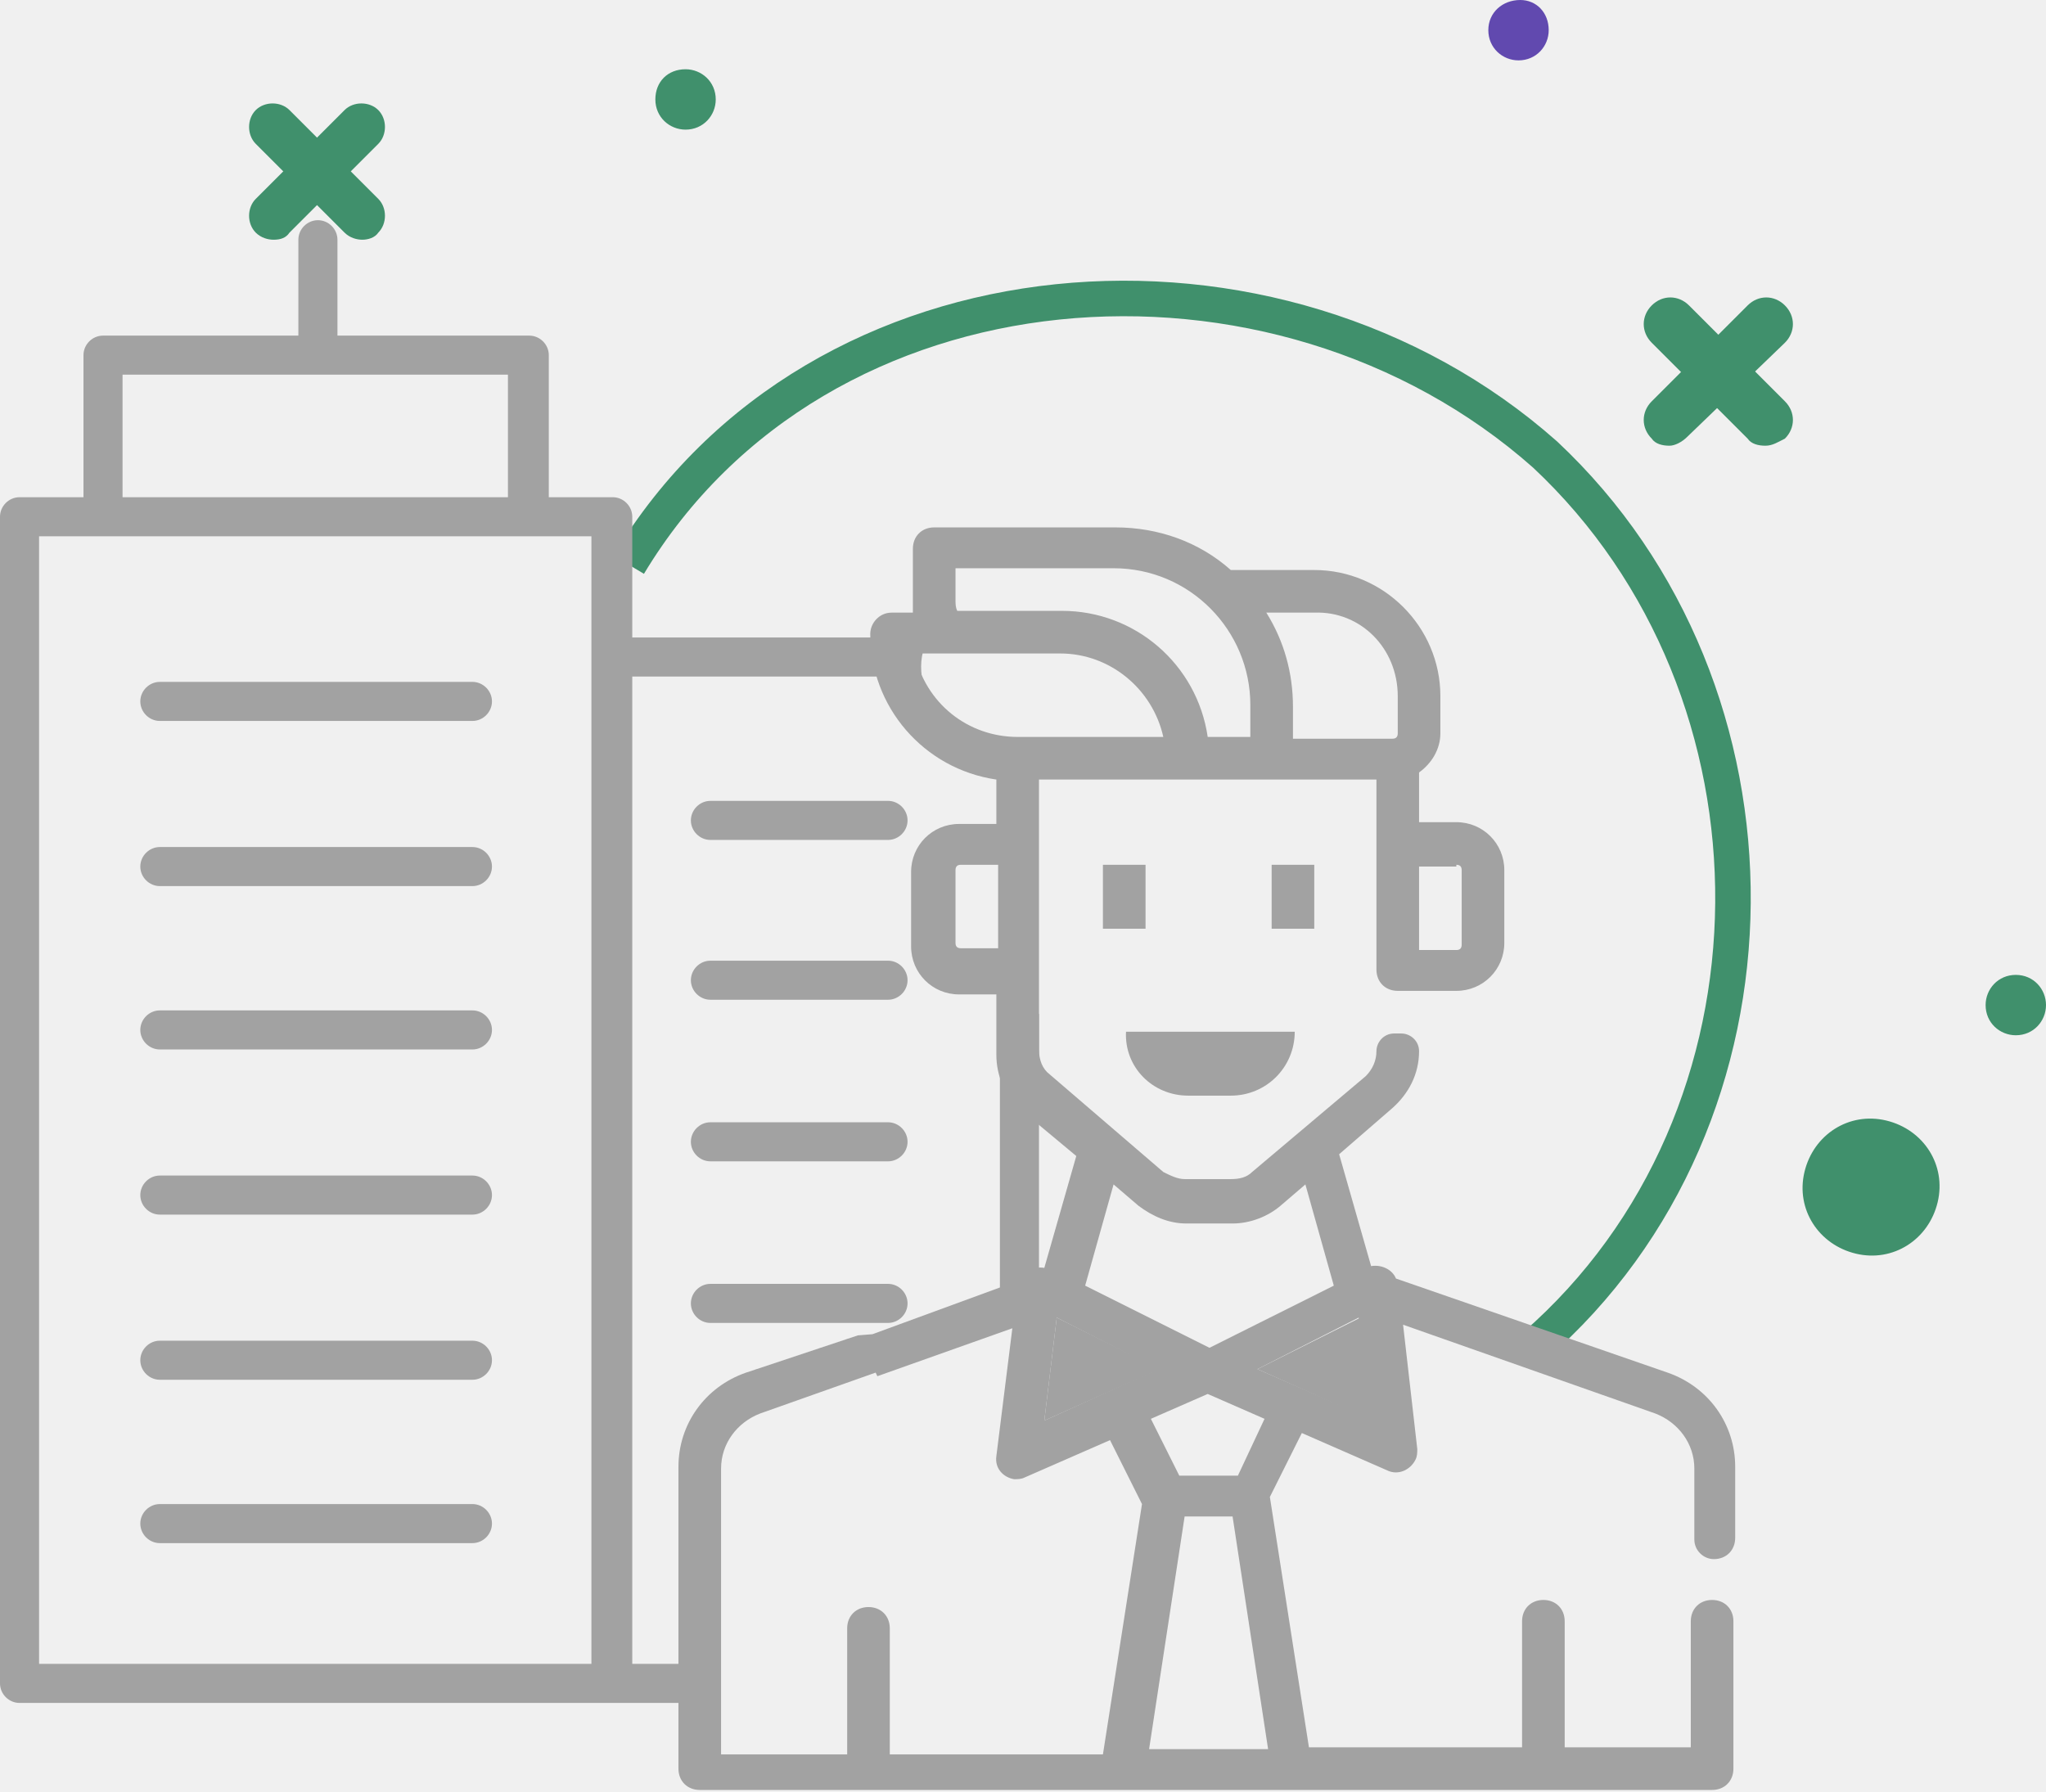
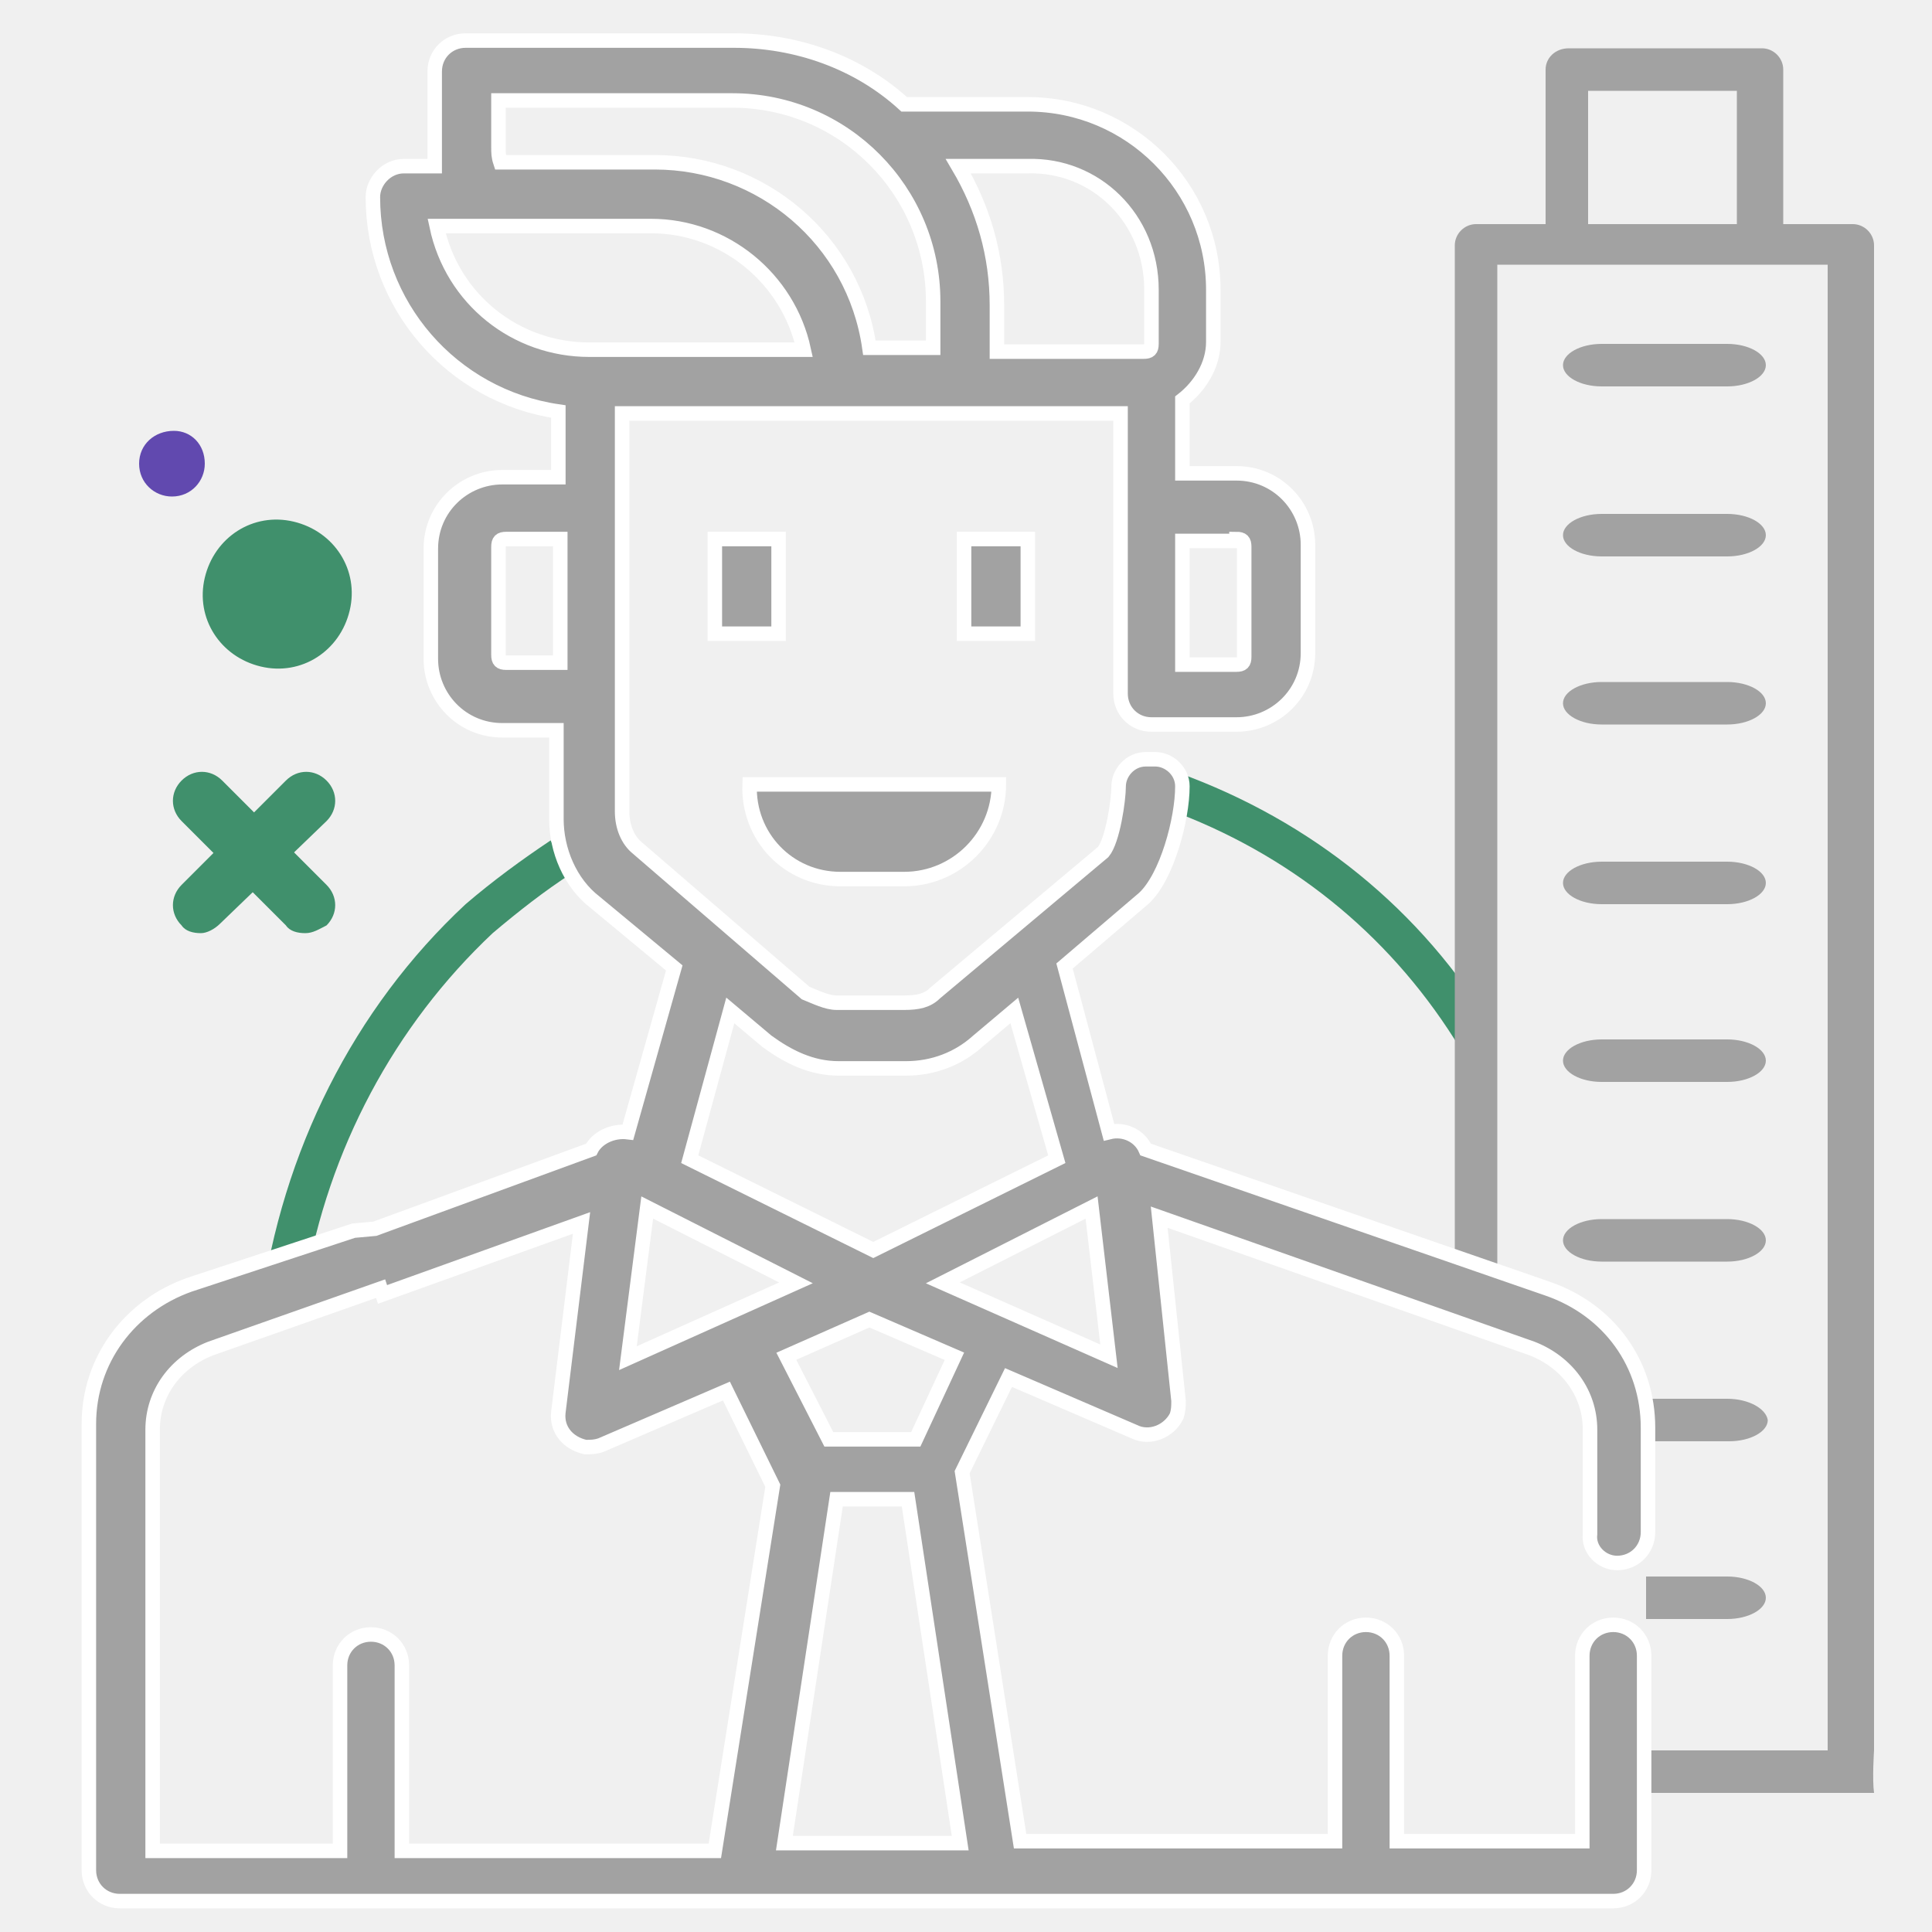
- <svg xmlns="http://www.w3.org/2000/svg" version="1.1" id="Layer_1" x="0px" y="0px" viewBox="0 0 115.2 100.9" style="enable-background:new 0 0 115.2 100.9;" xml:space="preserve">
+ <svg xmlns="http://www.w3.org/2000/svg" version="1.1" id="Layer_1" x="0px" y="0px" viewBox="0 0 100 100" style="enable-background:new 0 0 100 100;" xml:space="preserve">
  <style type="text/css">
	.st0{fill:#40906C;}
- 	.st1{fill:none;stroke:#40906C;stroke-width:2;stroke-miterlimit:10;}
- 	.st2{fill:#A2A2A2;}
+ 	.st1{fill:#A2A2A2;}
+ 	.st2{fill:#A2A2A2;stroke:#FFFFFF;stroke-width:0.75;stroke-miterlimit:10;}
	.st3{fill:#6149AF;}
</style>
+   <path class="st0" d="M98.3-13.9c0,0.9-0.7,1.7-1.7,1.7c-0.9,0-1.7-0.7-1.7-1.7c0-0.9,0.7-1.7,1.7-1.7C97.6-15.6,98.3-14.8,98.3-13.9  z" />
+   <path class="st0" d="M131.2,28.8c0,0.9-0.7,1.7-1.7,1.7c-0.9,0-1.7-0.7-1.7-1.7s0.7-1.7,1.7-1.7C130.4,27.1,131.2,27.8,131.2,28.8z" />
  <g>
-     <path class="st0" d="M115.2,56.6c0,0.9-0.7,1.7-1.7,1.7c-0.9,0-1.7-0.7-1.7-1.7c0-0.9,0.7-1.7,1.7-1.7   C114.5,54.9,115.2,55.7,115.2,56.6z" />
-     <path class="st0" d="M40.3,5.6c0,0.9-0.7,1.7-1.7,1.7c-0.9,0-1.7-0.7-1.7-1.7s0.7-1.7,1.7-1.7C39.5,3.9,40.3,4.6,40.3,5.6z" />
-     <path class="st1" d="M86.4,75.8c14.8-12.9,14.8-36.9,0.6-50.2C71.9,12.2,46.1,14,35.4,31.8" />
-     <path class="st0" d="M104.5,70.6c2.1,0.5,4.1-0.8,4.6-2.9c0.5-2.1-0.8-4.1-2.9-4.6c-2.1-0.5-4.1,0.8-4.6,2.9   C101.1,68.1,102.4,70.1,104.5,70.6z" />
-     <g>
-       <path class="st0" d="M15.4,13.5c-0.3,0-0.7-0.1-1-0.4c-0.5-0.5-0.5-1.4,0-1.9l5-5c0.5-0.5,1.4-0.5,1.9,0s0.5,1.4,0,1.9l-5,5    C16.1,13.4,15.8,13.5,15.4,13.5L15.4,13.5z" />
-       <path class="st0" d="M20.4,13.5c-0.3,0-0.7-0.1-1-0.4l-5-5c-0.5-0.5-0.5-1.4,0-1.9s1.4-0.5,1.9,0l5,5c0.5,0.5,0.5,1.4,0,1.9    C21.1,13.4,20.7,13.5,20.4,13.5z" />
-     </g>
-     <g>
-       <g>
-         <path class="st2" d="M9,49.9h17.6c0.6,0,1.1-0.5,1.1-1.1c0-0.6-0.5-1.1-1.1-1.1H9c-0.6,0-1.1,0.5-1.1,1.1     C7.9,49.4,8.4,49.9,9,49.9z" />
-         <path class="st2" d="M40,65.4h10c0.6,0,1.1-0.5,1.1-1.1c0-0.6-0.5-1.1-1.1-1.1H40c-0.6,0-1.1,0.5-1.1,1.1     C38.9,64.9,39.4,65.4,40,65.4L40,65.4z" />
-         <path class="st2" d="M9,59.1h17.6c0.6,0,1.1-0.5,1.1-1.1c0-0.6-0.5-1.1-1.1-1.1H9c-0.6,0-1.1,0.5-1.1,1.1     C7.9,58.6,8.4,59.1,9,59.1z" />
-         <path class="st2" d="M9,68.4h17.6c0.6,0,1.1-0.5,1.1-1.1c0-0.6-0.5-1.1-1.1-1.1H9c-0.6,0-1.1,0.5-1.1,1.1     C7.9,67.9,8.4,68.4,9,68.4z" />
-         <path class="st2" d="M9,77.7h17.6c0.6,0,1.1-0.5,1.1-1.1s-0.5-1.1-1.1-1.1H9c-0.6,0-1.1,0.5-1.1,1.1S8.4,77.7,9,77.7z" />
-         <path class="st2" d="M9,86.9h17.6c0.6,0,1.1-0.5,1.1-1.1s-0.5-1.1-1.1-1.1H9c-0.6,0-1.1,0.5-1.1,1.1S8.4,86.9,9,86.9z" />
-         <path class="st2" d="M40,74.5h10c0.6,0,1.1-0.5,1.1-1.1s-0.5-1.1-1.1-1.1H40c-0.6,0-1.1,0.5-1.1,1.1S39.4,74.5,40,74.5L40,74.5z" />
-         <path class="st2" d="M40,56.3h10c0.6,0,1.1-0.5,1.1-1.1c0-0.6-0.5-1.1-1.1-1.1H40c-0.6,0-1.1,0.5-1.1,1.1     C38.9,55.8,39.4,56.3,40,56.3L40,56.3z" />
-         <path class="st2" d="M40,47.3h10c0.6,0,1.1-0.5,1.1-1.1c0-0.6-0.5-1.1-1.1-1.1H40c-0.6,0-1.1,0.5-1.1,1.1     C38.9,46.8,39.4,47.3,40,47.3L40,47.3z" />
-         <path class="st2" d="M9,40.6h17.6c0.6,0,1.1-0.5,1.1-1.1c0-0.6-0.5-1.1-1.1-1.1H9c-0.6,0-1.1,0.5-1.1,1.1     C7.9,40.1,8.4,40.6,9,40.6z" />
-         <path class="st2" d="M58.1,57.1c-0.7,0-1.3-0.2-1.8-0.5v17.7l2.2,0.2V57.1C58.4,57.1,58.3,57.1,58.1,57.1z" />
-         <path class="st2" d="M35.6,93.7V38.1h16.3c-0.1-0.8,0-1.5,0.4-2.2H35.6v-6.8c0-0.6-0.5-1.1-1.1-1.1h-3.6v-8     c0-0.6-0.5-1.1-1.1-1.1H19v-5.4c0-0.6-0.5-1.1-1.1-1.1c-0.6,0-1.1,0.5-1.1,1.1v5.4h-11c-0.6,0-1.1,0.5-1.1,1.1v8H1.1     C0.5,28,0,28.5,0,29.1v65.7c0,0.6,0.5,1.1,1.1,1.1h39.4c-0.1-0.7-0.1-1.5-0.1-2.2L35.6,93.7z M6.9,21.1h21.7V28H6.9V21.1z      M33.3,93.7H2.2V30.2h31.1V93.7z" />
-       </g>
-       <g>
-         <path class="st2" d="M96.5,87.8c0.7,0,1.2-0.5,1.2-1.2v-4c0-2.4-1.5-4.5-3.8-5.3L78.6,72c-0.2-0.5-0.8-0.8-1.4-0.7l-1.8-6.3     l3-2.6c0.9-0.8,1.5-1.9,1.5-3.2l0,0c0-0.6-0.5-1-1-1h-0.4c-0.6,0-1,0.5-1,1l0,0c0,0.5-0.2,1-0.6,1.4L70.5,66     c-0.3,0.3-0.7,0.4-1.2,0.4h-2.6c-0.4,0-0.8-0.2-1.2-0.4l-6.4-5.5c-0.4-0.3-0.6-0.8-0.6-1.4V43.9h19v10.7c0,0.7,0.5,1.2,1.2,1.2     H82c1.5,0,2.7-1.2,2.7-2.7V49c0-1.5-1.2-2.7-2.7-2.7h-2.1v-2.8c0.7-0.5,1.2-1.3,1.2-2.2v-2.1c0-3.9-3.2-7.1-7.1-7.1h-4.7v0     c-1.8-1.6-4.1-2.4-6.5-2.4H52.6c-0.7,0-1.2,0.5-1.2,1.2v3c0,0.2,0,0.4,0,0.6l-1.2,0c-0.7,0-1.2,0.6-1.2,1.2c0,4.1,3,7.6,7.1,8.2     v2.5h-2.1c-1.5,0-2.7,1.2-2.7,2.7v4.2c0,1.5,1.2,2.7,2.7,2.7h2.1v3.4c0,1.2,0.5,2.4,1.5,3.2l3,2.5l-1.8,6.3     c-0.6-0.1-1.2,0.2-1.4,0.7l-9,3.3l1,2.1l7.6-2.7l-0.9,7.2c-0.1,0.7,0.4,1.2,1,1.3c0.2,0,0.4,0,0.6-0.1l4.8-2.1l1.8,3.6l-2.2,14.1     h-12v-7.1c0-0.7-0.5-1.2-1.2-1.2h0c-0.7,0-1.2,0.5-1.2,1.2v7.1h-7.1V82.7c0-1.4,0.9-2.6,2.2-3.1l14.4-5.1l-8.9,0.7l-6.3,2.1     c-2.3,0.8-3.8,2.9-3.8,5.3v17c0,0.7,0.5,1.2,1.2,1.2h57c0.7,0,1.2-0.5,1.2-1.2v-8.3c0-0.7-0.5-1.2-1.2-1.2l0,0     c-0.7,0-1.2,0.5-1.2,1.2v7.1h-7.1v-7.1c0-0.7-0.5-1.2-1.2-1.2l0,0c-0.7,0-1.2,0.5-1.2,1.2v7.1h-12l-2.2-14.1l1.8-3.6l4.8,2.1     c0.6,0.3,1.3,0,1.6-0.6c0.1-0.2,0.1-0.4,0.1-0.6L79,74.6l14.2,5c1.3,0.5,2.2,1.7,2.2,3.1v4C95.4,87.3,95.9,87.8,96.5,87.8     L96.5,87.8z M82,48.7c0.2,0,0.3,0.1,0.3,0.3v4.2c0,0.2-0.1,0.3-0.3,0.3h-2.1v-4.7H82z M78.7,39.2v2.1c0,0.2-0.1,0.3-0.3,0.3h-5.6     v-1.8c0-1.9-0.5-3.7-1.5-5.3H74C76.6,34.4,78.7,36.5,78.7,39.2z M53.8,33.8V32h8.9c4.3,0,7.7,3.5,7.7,7.7v1.8H68     c-0.6-4.1-4.1-7.1-8.2-7.1h-5.9C53.8,34.2,53.8,34,53.8,33.8z M51.5,36.8h8.2c2.8,0,5.2,2,5.8,4.7h-8.2     C54.5,41.5,52.1,39.6,51.5,36.8z M54.1,53.4c-0.2,0-0.3-0.1-0.3-0.3V49c0-0.2,0.1-0.3,0.3-0.3h2.1v4.7H54.1z M64.1,67.9     c0.8,0.6,1.7,1,2.7,1h2.6c1,0,2-0.4,2.7-1l1.4-1.2l1.6,5.7l-7,3.5l-7-3.5l1.6-5.7L64.1,67.9z M59.5,74.2l5.7,2.9L58.8,80     L59.5,74.2z M64.7,98.5l2-13.1h2.7l2,13.1H64.7z M69.7,83.1h-3.3l-1.6-3.2l3.2-1.4l3.2,1.4L69.7,83.1z M70.8,77.1l5.7-2.9     l0.7,5.7L70.8,77.1z" />
-         <rect x="71.6" y="48.7" class="st2" width="2.4" height="3.6" />
-         <rect x="62.1" y="48.7" class="st2" width="2.4" height="3.6" />
-         <path class="st2" d="M66.9,61.7h2.4c2,0,3.6-1.6,3.6-3.6h-9.5C63.3,60.1,64.9,61.7,66.9,61.7z" />
-       </g>
-     </g>
-     <g>
-       <path class="st3" d="M87.2,1.7c0,0.9-0.7,1.7-1.7,1.7c-0.9,0-1.7-0.7-1.7-1.7S84.6,0,85.6,0C86.5,0,87.2,0.7,87.2,1.7z" />
-       <path class="st0" d="M94,25.1c-0.4,0-0.8-0.1-1-0.4c-0.6-0.6-0.6-1.5,0-2.1l5.4-5.4c0.6-0.6,1.5-0.6,2.1,0s0.6,1.5,0,2.1L95,24.6    C94.7,24.9,94.3,25.1,94,25.1L94,25.1z" />
-       <path class="st0" d="M99.4,25.1c-0.4,0-0.8-0.1-1-0.4l-5.4-5.4c-0.6-0.6-0.6-1.5,0-2.1c0.6-0.6,1.5-0.6,2.1,0l5.4,5.4    c0.6,0.6,0.6,1.5,0,2.1C100.1,24.9,99.8,25.1,99.4,25.1z" />
-     </g>
-     <polygon class="st2" points="59.5,74.2 65.3,77.1 58.8,80  " />
-     <polygon class="st2" points="70.8,77.1 76.6,74.2 77.3,80  " />
+     <path class="st0" d="M15.8,66.5c1.2-7,4.6-13.4,9.7-18.2c1.3-1.1,2.7-2.2,4.1-3.1c-0.5-0.5-0.8-1.1-1.1-1.7c-1.5,1-3,2.1-4.4,3.3   c-5.8,5.4-9.5,12.8-10.6,20.9C14.3,67.1,15,66.7,15.8,66.5z" />
+     <path class="st0" d="M61,40c0.1,0.7,0.1,1.5,0,2.1c6.2,2.4,11.2,6.6,14.6,12.2l1.7-1C73.6,47.1,67.9,42.5,61,40z" />
+   </g>
+   <path class="st0" d="M13.5,34.5c2.1,0.5,4.1-0.8,4.6-2.9s-0.8-4.1-2.9-4.6s-4.1,0.8-4.6,2.9C10.1,32,11.4,34,13.5,34.5z" />
+   <g>
+     <path class="st1" d="M82.9,46.8h6.5c1.1,0,2-0.5,2-1.1s-0.9-1.1-2-1.1h-6.5c-1.1,0-2,0.5-2,1.1S81.8,46.8,82.9,46.8z" />
+     <path class="st1" d="M82.9,56h6.5c1.1,0,2-0.5,2-1.1s-0.9-1.1-2-1.1h-6.5c-1.1,0-2,0.5-2,1.1S81.8,56,82.9,56z" />
+     <path class="st1" d="M82.9,65.3h6.5c1.1,0,2-0.5,2-1.1c0-0.6-0.9-1.1-2-1.1h-6.5c-1.1,0-2,0.5-2,1.1C80.9,64.8,81.8,65.3,82.9,65.3   z" />
+     <path class="st1" d="M89.4,72.4h-6c0.3,0.7,0.6,1.4,0.9,2.2h5.2c1.1,0,2-0.5,2-1.1C91.4,72.9,90.5,72.4,89.4,72.4z" />
+     <path class="st1" d="M89.4,81.6h-4.2c0,0.7,0,1.5,0,2.2h4.2c1.1,0,2-0.5,2-1.1S90.5,81.6,89.4,81.6z" />
+     <path class="st1" d="M82.9,37.5h6.5c1.1,0,2-0.5,2-1.1s-0.9-1.1-2-1.1h-6.5c-1.1,0-2,0.5-2,1.1S81.8,37.5,82.9,37.5z" />
+     <path class="st1" d="M82.9,28.8h6.5c1.1,0,2-0.5,2-1.1s-0.9-1.1-2-1.1h-6.5c-1.1,0-2,0.5-2,1.1S81.8,28.8,82.9,28.8z" />
+     <path class="st1" d="M82.9,20h6.5c1.1,0,2-0.5,2-1.1s-0.9-1.1-2-1.1h-6.5c-1.1,0-2,0.5-2,1.1S81.8,20,82.9,20z" />
+     <path class="st1" d="M76.3,66.4c0.4,0.1,0.8,0.3,1.2,0.5V13.7h17.1v76.9H85c0,0.1,0,0.2,0,0.2c0,0.7-0.2,1.3-0.4,2h12.4   c-0.1-0.7,0-2.2,0-2.2V12.7c0-0.6-0.5-1.1-1.1-1.1h-3.6v-8c0-0.6-0.5-1.1-1.1-1.1h-10C80.5,2.5,80,3,80,3.6v8h-3.6   c-0.6,0-1.1,0.5-1.1,1.1v53.5C75.6,66.3,75.9,66.3,76.3,66.4z M82.2,4.7h7.7v6.9h-7.7V4.7z" />
+   </g>
+   <g>
+     <path class="st2" d="M83.7,80.9c0.9,0,1.6-0.7,1.6-1.6v-5.4c0-3.3-2-6.1-5.2-7.2l-20.8-7.2c-0.3-0.7-1.1-1.1-1.9-0.9L55.1,50   l4.1-3.5c1.2-1.1,2-4.1,2-5.8c0-0.8-0.7-1.4-1.4-1.4h-0.5c-0.8,0-1.4,0.7-1.4,1.4c0,0.7-0.3,2.8-0.8,3.4l-8.7,7.3   c-0.4,0.4-0.9,0.5-1.6,0.5h-3.5c-0.5,0-1.1-0.3-1.6-0.5L33,43.9c-0.5-0.4-0.8-1.1-0.8-1.9V21.4h25.8v14.5c0,0.9,0.7,1.6,1.6,1.6H64   c2,0,3.7-1.6,3.7-3.7v-5.6c0-2-1.6-3.7-3.7-3.7h-2.8v-3.8c0.9-0.7,1.6-1.8,1.6-3V15c0-5.3-4.3-9.6-9.6-9.6h-6.4   c-2.4-2.2-5.6-3.3-8.8-3.3H24.1c-0.9,0-1.6,0.7-1.6,1.6v4.1c0,0.3,0,0.5,0,0.8h-1.6c-0.9,0-1.6,0.8-1.6,1.6   c0,5.6,4.1,10.3,9.6,11.1v3.4H26c-2,0-3.7,1.6-3.7,3.7v5.7c0,2,1.6,3.7,3.7,3.7h2.8v4.6c0,1.6,0.7,3.3,2,4.3l4.1,3.4l-2.4,8.5   c-0.8-0.1-1.6,0.3-1.9,0.9l-11.2,4.1l-1.1,0.1l-8.5,2.8c-3.1,1.1-5.2,3.9-5.2,7.2v23.1c0,0.9,0.7,1.6,1.6,1.6h77.3   c0.9,0,1.6-0.7,1.6-1.6V85.7c0-0.9-0.7-1.6-1.6-1.6c-0.9,0-1.6,0.7-1.6,1.6v9.6h-9.6v-9.6c0-0.9-0.7-1.6-1.6-1.6   c-0.9,0-1.6,0.7-1.6,1.6v9.6H52.8l-3-19.1l2.4-4.9l6.5,2.8c0.8,0.4,1.8,0,2.2-0.8c0.1-0.3,0.1-0.5,0.1-0.8L60,63l19.3,6.8   c1.8,0.7,3,2.3,3,4.2v5.4C82.2,80.2,82.9,80.9,83.7,80.9z M61.2,28H64v-0.1c0.3,0,0.4,0.1,0.4,0.4V34c0,0.3-0.1,0.4-0.4,0.4h-2.8   V28z M53.2,8.6c3.5-0.1,6.4,2.7,6.4,6.4v2.8c0,0.3-0.1,0.4-0.4,0.4h-7.6v-2.4c0-2.6-0.7-5-2-7.2H53.2z M25.8,5.2h12.1   c5.8,0,10.4,4.7,10.4,10.4v2.4H45c-0.8-5.6-5.6-9.6-11.1-9.6h-8c-0.1-0.3-0.1-0.5-0.1-0.8V5.2z M29,34.3h-2.8   c-0.3,0-0.4-0.1-0.4-0.4v-5.6c0-0.3,0.1-0.4,0.4-0.4H29V34.3z M30.5,18.1c-3.8,0-7.1-2.6-7.9-6.4h11.1c3.8,0,7.1,2.7,7.9,6.4H30.5z    M37.8,52.3l1.9,1.6c1.1,0.8,2.3,1.4,3.7,1.4h3.5c1.4,0,2.7-0.5,3.7-1.4l1.9-1.6l2.2,7.7l-9.5,4.7L35.7,60L37.8,52.3z M49.4,70.2   l-2,4.3h-4.5l-2.2-4.3l4.3-1.9L49.4,70.2z M33.5,62.5l7.7,3.9l-8.7,3.9L33.5,62.5z M37,95.8H20.8v-9.6c0-0.9-0.7-1.6-1.6-1.6   s-1.6,0.7-1.6,1.6v9.6H7.9V74c0-1.9,1.2-3.5,3-4.2l8.8-3.1l0.1,0.3l10.3-3.7l-1.2,9.8c-0.1,0.9,0.5,1.6,1.4,1.8   c0.3,0,0.5,0,0.8-0.1l6.5-2.8l2.4,4.9L37,95.8z M40.6,95.4l2.7-17.8h3.7l2.7,17.8H40.6z M48.8,66.4l7.7-3.9l0.9,7.7L48.8,66.4z" />
+     <rect x="49.9" y="27.9" class="st2" width="3.3" height="4.9" />
+     <rect x="37" y="27.9" class="st2" width="3.3" height="4.9" />
+     <path class="st2" d="M43.5,45.5h3.3c2.7,0,4.9-2.2,4.9-4.9H38.8C38.7,43.3,40.8,45.5,43.5,45.5z" />
+   </g>
+   <g>
+     <path class="st3" d="M10.6,24c0,0.9-0.7,1.7-1.7,1.7C8,25.7,7.2,25,7.2,24S8,22.3,9,22.3C9.9,22.3,10.6,23,10.6,24z" />
+     <path class="st0" d="M10.4,48.3c-0.4,0-0.8-0.1-1-0.4c-0.6-0.6-0.6-1.5,0-2.1l5.4-5.4c0.6-0.6,1.5-0.6,2.1,0c0.6,0.6,0.6,1.5,0,2.1   l-5.5,5.3C11.1,48.1,10.7,48.3,10.4,48.3L10.4,48.3z" />
+     <path class="st0" d="M15.8,48.3c-0.4,0-0.8-0.1-1-0.4l-5.4-5.4c-0.6-0.6-0.6-1.5,0-2.1c0.6-0.6,1.5-0.6,2.1,0l5.4,5.4   c0.6,0.6,0.6,1.5,0,2.1C16.5,48.1,16.2,48.3,15.8,48.3z" />
  </g>
</svg>
